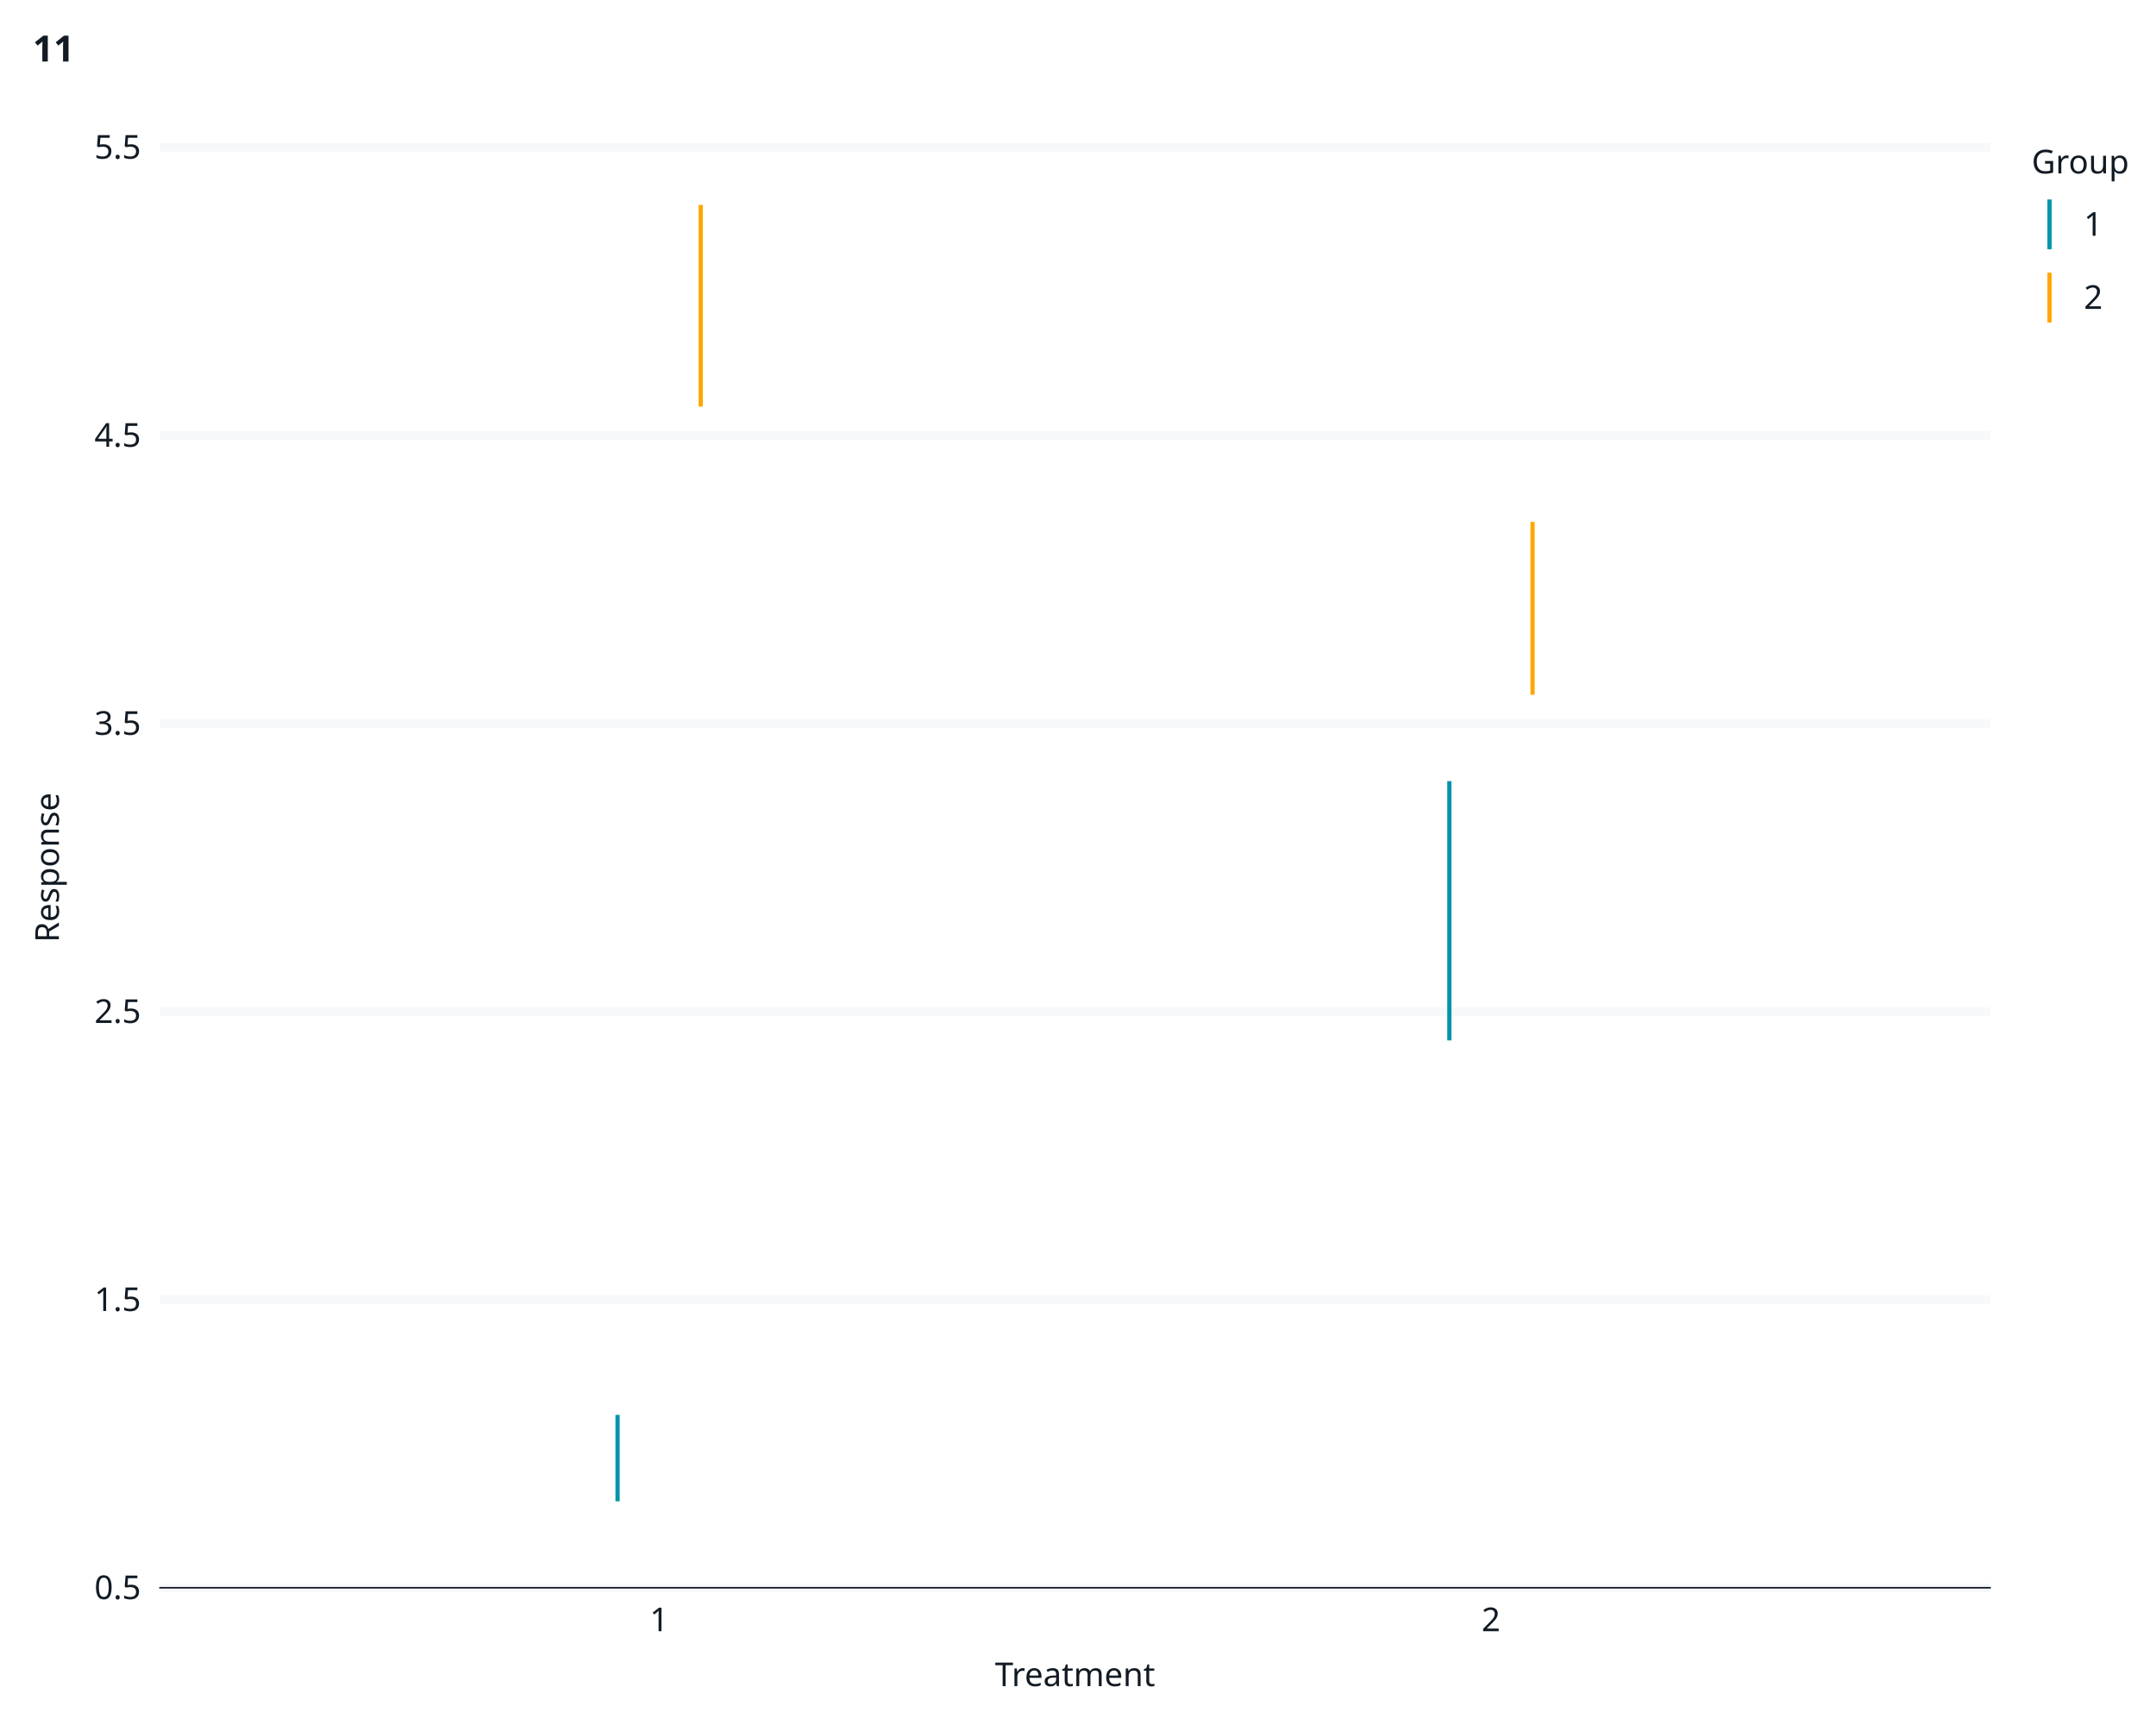
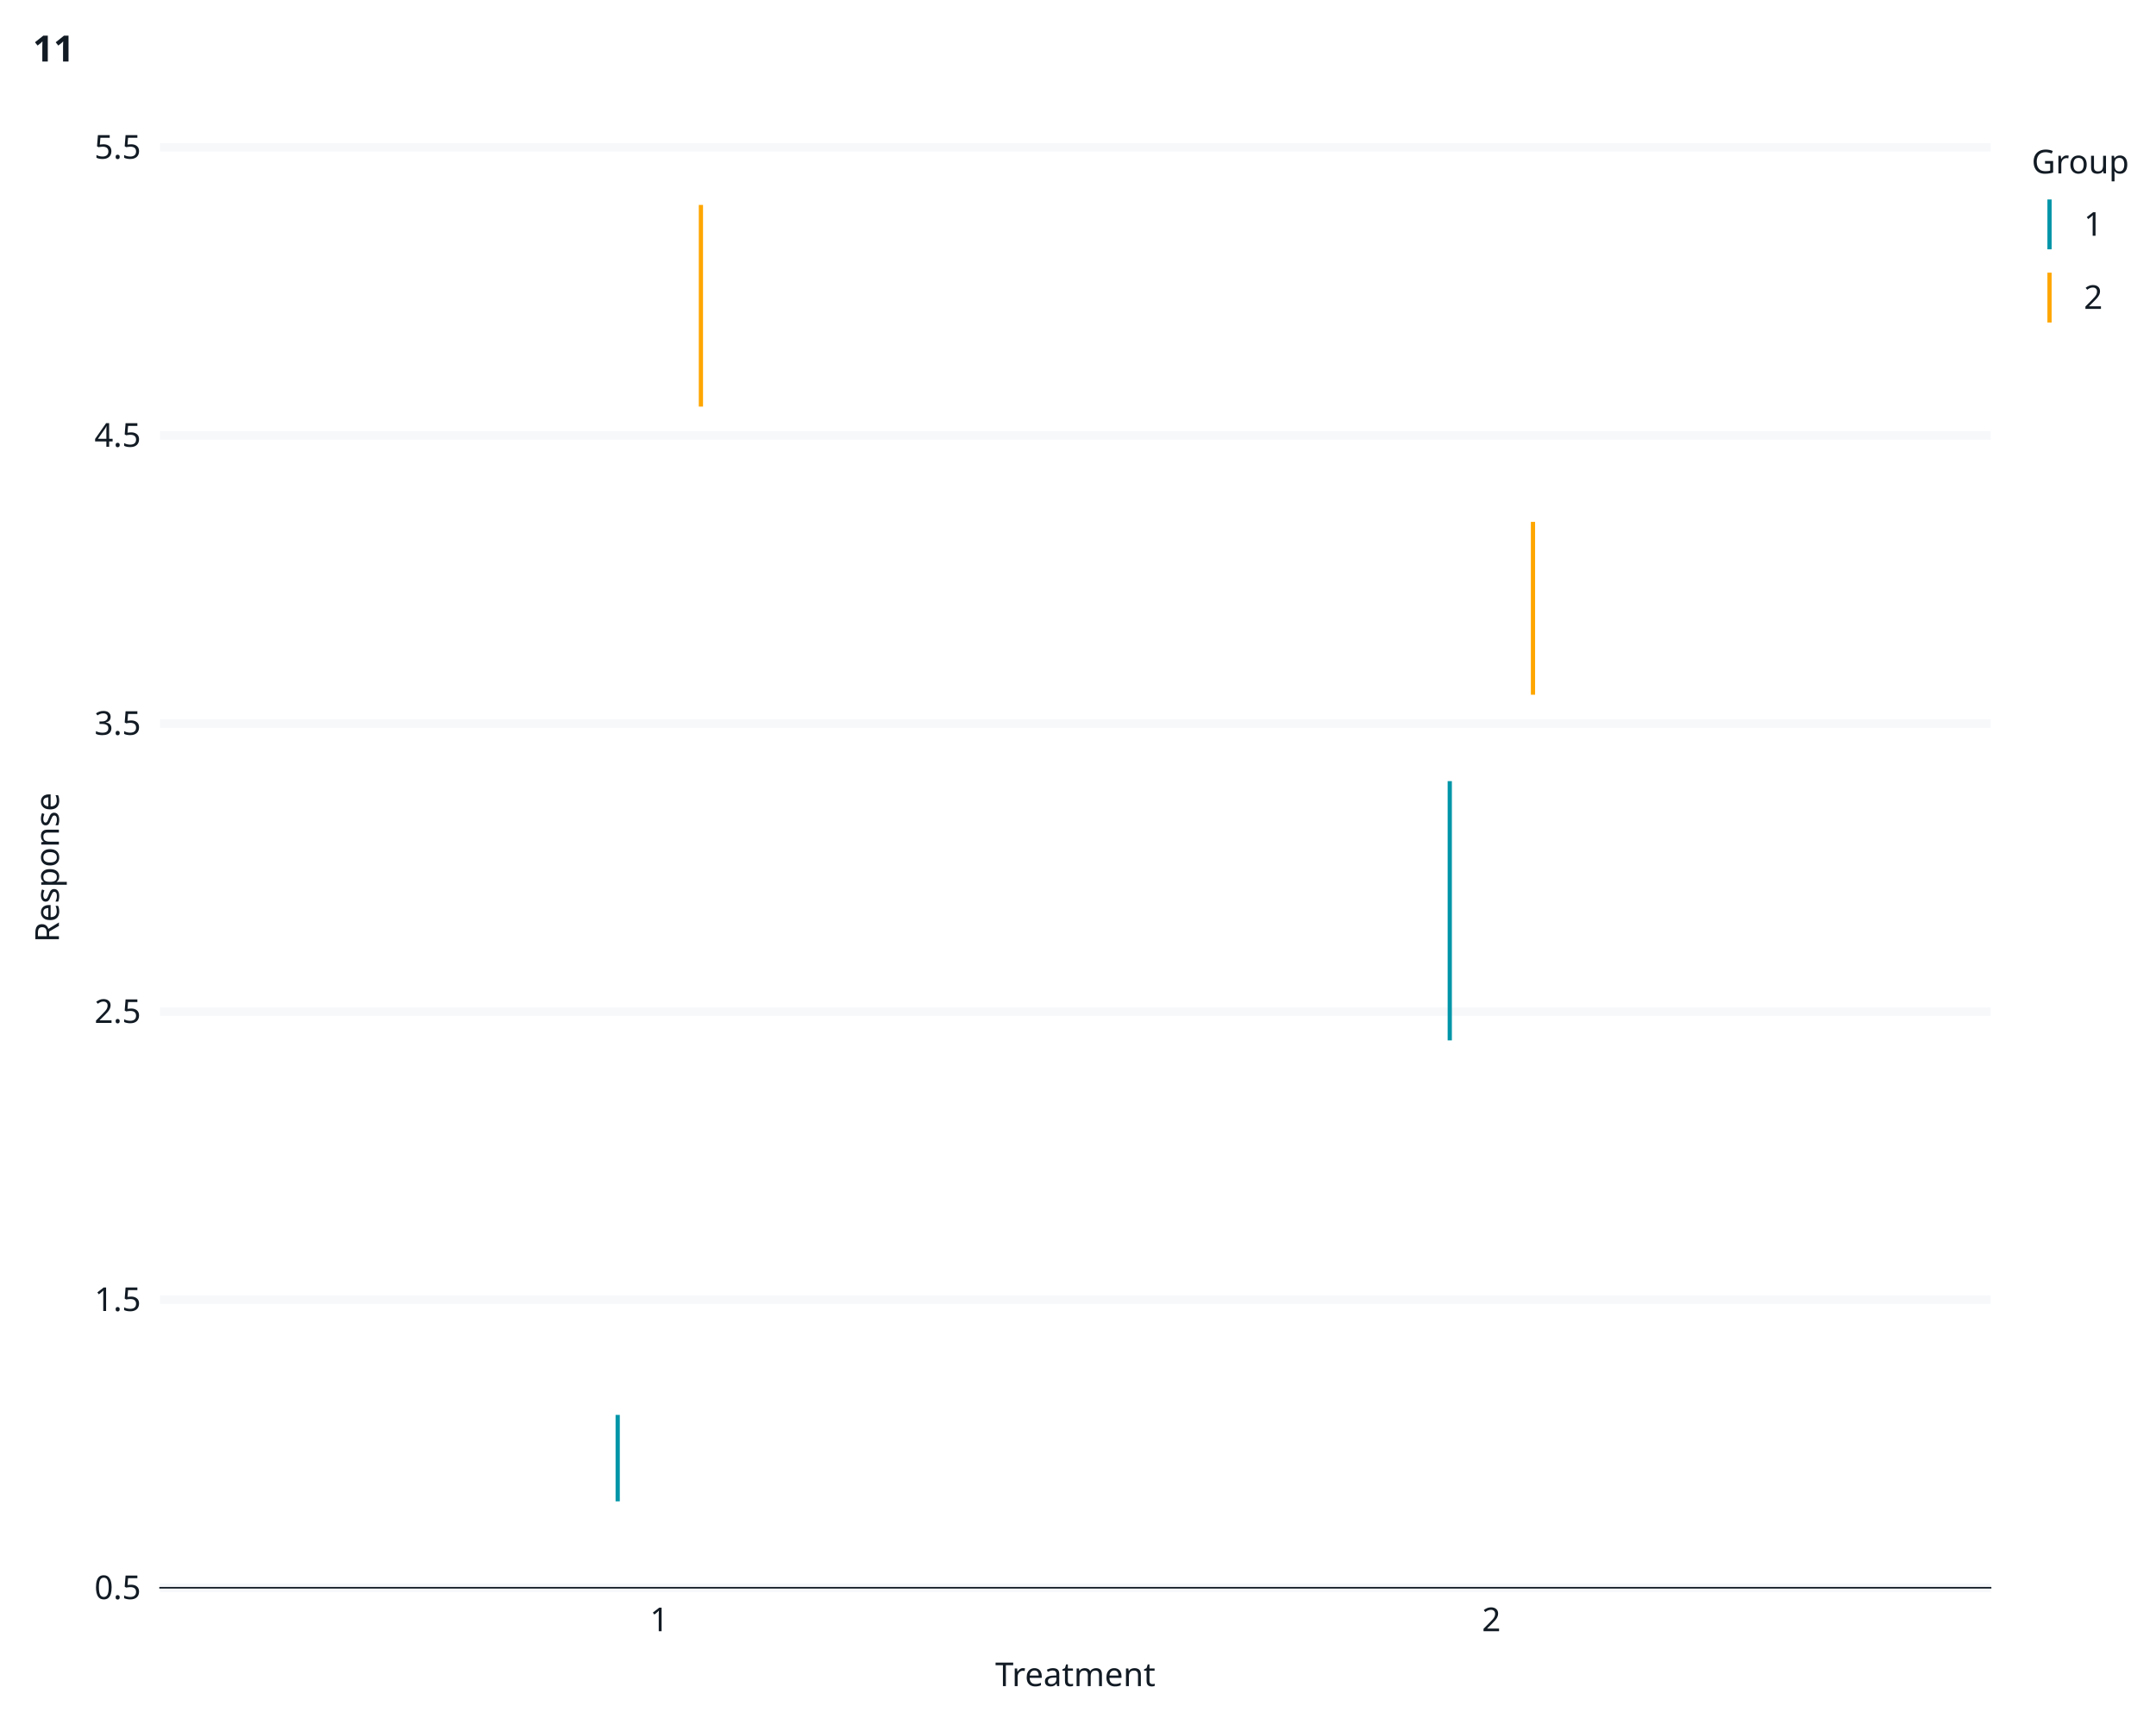
<svg xmlns="http://www.w3.org/2000/svg" class="svglite" data-engine-version="2.0" width="720.00pt" height="576.00pt" viewBox="0 0 720.00 576.00">
  <defs>
    <style type="text/css">
    .svglite line, .svglite polyline, .svglite polygon, .svglite path, .svglite rect, .svglite circle {
      fill: none;
      stroke: #000000;
      stroke-linecap: round;
      stroke-linejoin: round;
      stroke-miterlimit: 10.00;
    }
  </style>
  </defs>
  <rect width="100%" height="100%" style="stroke: none; fill: #FFFFFF;" />
  <defs>
    <clipPath id="cpMC4wMHw3MjAuMDB8MC4wMHw1NzYuMDA=">
      <rect x="0.00" y="0.00" width="720.00" height="576.00" />
    </clipPath>
  </defs>
  <g clip-path="url(#cpMC4wMHw3MjAuMDB8MC4wMHw1NzYuMDA=)">
    <rect x="0" y="0.00" width="720.00" height="576.00" style="stroke-width: 1.07; stroke: #FFFFFF; fill: #FFFFFF;" />
-     <rect x="53.46" y="49.20" width="611.12" height="480.98" style="stroke-width: 1.07; stroke: #FFFFFF; fill: #FFFFFF;" />
-     <polyline points="53.46,530.17 664.57,530.17 " style="stroke-width: 2.84; stroke: #F6F8FA; stroke-linecap: butt;" />
-     <polyline points="53.46,433.98 664.57,433.98 " style="stroke-width: 2.84; stroke: #F6F8FA; stroke-linecap: butt;" />
-     <polyline points="53.46,337.78 664.57,337.78 " style="stroke-width: 2.84; stroke: #F6F8FA; stroke-linecap: butt;" />
-     <polyline points="53.46,241.59 664.57,241.59 " style="stroke-width: 2.84; stroke: #F6F8FA; stroke-linecap: butt;" />
-     <polyline points="53.46,145.39 664.57,145.39 " style="stroke-width: 2.84; stroke: #F6F8FA; stroke-linecap: butt;" />
-     <polyline points="53.46,49.20 664.57,49.20 " style="stroke-width: 2.84; stroke: #F6F8FA; stroke-linecap: butt;" />
-     <polyline points="220.13,530.17 220.13,49.20 " style="stroke-width: 2.84; stroke: none; stroke-linecap: butt;" />
-     <polyline points="497.91,530.17 497.91,49.20 " style="stroke-width: 2.84; stroke: none; stroke-linecap: butt;" />
-     <line x1="206.24" y1="501.31" x2="206.24" y2="472.46" style="stroke-width: 1.41; stroke: #0095A8; stroke-linecap: butt;" />
-     <line x1="234.01" y1="135.77" x2="234.01" y2="68.43" style="stroke-width: 1.41; stroke: #FFA600; stroke-linecap: butt;" />
-     <line x1="484.02" y1="347.40" x2="484.02" y2="260.83" style="stroke-width: 1.41; stroke: #0095A8; stroke-linecap: butt;" />
-     <line x1="511.80" y1="231.97" x2="511.80" y2="174.25" style="stroke-width: 1.41; stroke: #FFA600; stroke-linecap: butt;" />
+     <rect x="53.46" y="49.20" width="611.31" height="480.98" style="stroke-width: 1.07; stroke: #FFFFFF; fill: #FFFFFF;" />
+     <polyline points="53.46,530.17 664.76,530.17 " style="stroke-width: 2.84; stroke: #F6F8FA; stroke-linecap: butt;" />
+     <polyline points="53.46,433.98 664.76,433.98 " style="stroke-width: 2.84; stroke: #F6F8FA; stroke-linecap: butt;" />
+     <polyline points="53.46,337.78 664.76,337.78 " style="stroke-width: 2.84; stroke: #F6F8FA; stroke-linecap: butt;" />
+     <polyline points="53.46,241.59 664.76,241.59 " style="stroke-width: 2.84; stroke: #F6F8FA; stroke-linecap: butt;" />
+     <polyline points="53.46,145.39 664.76,145.39 " style="stroke-width: 2.84; stroke: #F6F8FA; stroke-linecap: butt;" />
+     <polyline points="53.46,49.20 664.76,49.20 " style="stroke-width: 2.84; stroke: #F6F8FA; stroke-linecap: butt;" />
+     <polyline points="220.18,530.17 220.18,49.20 " style="stroke-width: 2.84; stroke: none; stroke-linecap: butt;" />
+     <polyline points="498.04,530.17 498.04,49.20 " style="stroke-width: 2.84; stroke: none; stroke-linecap: butt;" />
+     <line x1="206.28" y1="501.31" x2="206.28" y2="472.46" style="stroke-width: 1.41; stroke: #0095A8; stroke-linecap: butt;" />
+     <line x1="234.07" y1="135.77" x2="234.07" y2="68.43" style="stroke-width: 1.41; stroke: #FFA600; stroke-linecap: butt;" />
+     <line x1="484.15" y1="347.40" x2="484.15" y2="260.83" style="stroke-width: 1.41; stroke: #0095A8; stroke-linecap: butt;" />
+     <line x1="511.94" y1="231.97" x2="511.94" y2="174.25" style="stroke-width: 1.41; stroke: #FFA600; stroke-linecap: butt;" />
    <polyline points="53.46,530.17 53.46,49.20 " style="stroke-width: 0.53; stroke: none; stroke-linecap: square;" />
    <text x="47.06" y="533.96" text-anchor="end" style="font-size: 11.00px; fill: #121B24; font-family: sans;" textLength="15.29px" lengthAdjust="spacingAndGlyphs">0.5</text>
    <text x="47.06" y="437.76" text-anchor="end" style="font-size: 11.00px; fill: #121B24; font-family: sans;" textLength="15.29px" lengthAdjust="spacingAndGlyphs">1.5</text>
    <text x="47.06" y="341.57" text-anchor="end" style="font-size: 11.00px; fill: #121B24; font-family: sans;" textLength="15.29px" lengthAdjust="spacingAndGlyphs">2.5</text>
    <text x="47.06" y="245.37" text-anchor="end" style="font-size: 11.00px; fill: #121B24; font-family: sans;" textLength="15.29px" lengthAdjust="spacingAndGlyphs">3.5</text>
    <text x="47.06" y="149.18" text-anchor="end" style="font-size: 11.00px; fill: #121B24; font-family: sans;" textLength="15.29px" lengthAdjust="spacingAndGlyphs">4.5</text>
    <text x="47.06" y="52.98" text-anchor="end" style="font-size: 11.00px; fill: #121B24; font-family: sans;" textLength="15.29px" lengthAdjust="spacingAndGlyphs">5.5</text>
    <polyline points="49.80,530.17 53.46,530.17 " style="stroke-width: 0.53; stroke: none; stroke-linecap: butt;" />
    <polyline points="49.80,433.98 53.46,433.98 " style="stroke-width: 0.53; stroke: none; stroke-linecap: butt;" />
    <polyline points="49.80,337.78 53.46,337.78 " style="stroke-width: 0.53; stroke: none; stroke-linecap: butt;" />
    <polyline points="49.80,241.59 53.46,241.59 " style="stroke-width: 0.53; stroke: none; stroke-linecap: butt;" />
    <polyline points="49.80,145.39 53.46,145.39 " style="stroke-width: 0.53; stroke: none; stroke-linecap: butt;" />
    <polyline points="49.80,49.20 53.46,49.20 " style="stroke-width: 0.53; stroke: none; stroke-linecap: butt;" />
-     <polyline points="53.46,530.17 664.57,530.17 " style="stroke-width: 0.53; stroke: #121B24; stroke-linecap: square;" />
-     <polyline points="220.13,533.83 220.13,530.17 " style="stroke-width: 0.53; stroke: none; stroke-linecap: butt;" />
-     <polyline points="497.91,533.83 497.91,530.17 " style="stroke-width: 0.53; stroke: none; stroke-linecap: butt;" />
-     <text x="220.13" y="544.68" text-anchor="middle" style="font-size: 11.00px; fill: #121B24; font-family: sans;" textLength="6.12px" lengthAdjust="spacingAndGlyphs">1</text>
-     <text x="497.91" y="544.68" text-anchor="middle" style="font-size: 11.00px; fill: #121B24; font-family: sans;" textLength="6.12px" lengthAdjust="spacingAndGlyphs">2</text>
-     <text x="359.02" y="563.02" text-anchor="middle" style="font-size: 11.00px; fill: #121B24; font-family: sans;" textLength="50.13px" lengthAdjust="spacingAndGlyphs">Treatment</text>
+     <polyline points="53.46,530.17 664.76,530.17 " style="stroke-width: 0.53; stroke: #121B24; stroke-linecap: square;" />
+     <polyline points="220.18,533.83 220.18,530.17 " style="stroke-width: 0.53; stroke: none; stroke-linecap: butt;" />
+     <polyline points="498.04,533.83 498.04,530.17 " style="stroke-width: 0.53; stroke: none; stroke-linecap: butt;" />
+     <text x="220.18" y="544.68" text-anchor="middle" style="font-size: 11.00px; fill: #121B24; font-family: sans;" textLength="6.12px" lengthAdjust="spacingAndGlyphs">1</text>
+     <text x="498.04" y="544.68" text-anchor="middle" style="font-size: 11.00px; fill: #121B24; font-family: sans;" textLength="6.12px" lengthAdjust="spacingAndGlyphs">2</text>
+     <text x="359.11" y="563.02" text-anchor="middle" style="font-size: 11.00px; fill: #121B24; font-family: sans;" textLength="50.13px" lengthAdjust="spacingAndGlyphs">Treatment</text>
    <text transform="translate(19.67,289.68) rotate(-90)" text-anchor="middle" style="font-size: 11.00px; fill: #121B24; font-family: sans;" textLength="49.55px" lengthAdjust="spacingAndGlyphs">Response</text>
    <rect x="670.24" y="49.20" width="27.84" height="68.79" style="stroke-width: 1.07; stroke: #FFFFFF; fill: #FFFFFF;" />
    <text x="678.46" y="57.91" style="font-size: 11.00px; fill: #121B24; font-family: sans;" textLength="30.58px" lengthAdjust="spacingAndGlyphs">Group</text>
    <rect x="678.46" y="64.53" width="11.96" height="20.81" style="stroke-width: 1.07; stroke: #FFFFFF; fill: #FFFFFF;" />
    <line x1="684.44" y1="83.26" x2="684.44" y2="66.61" style="stroke-width: 1.41; stroke: #0095A8; stroke-linecap: butt;" />
    <rect x="678.46" y="88.96" width="11.96" height="20.81" style="stroke-width: 1.07; stroke: #FFFFFF; fill: #FFFFFF;" />
    <line x1="684.44" y1="107.69" x2="684.44" y2="91.04" style="stroke-width: 1.41; stroke: #FFA600; stroke-linecap: butt;" />
    <text x="695.90" y="78.72" style="font-size: 11.00px; fill: #121B24; font-family: sans;" textLength="6.12px" lengthAdjust="spacingAndGlyphs">1</text>
    <text x="695.90" y="103.15" style="font-size: 11.00px; fill: #121B24; font-family: sans;" textLength="6.12px" lengthAdjust="spacingAndGlyphs">2</text>
    <text x="10.96" y="20.54" style="font-size: 12.10px; font-weight: bold; fill: #121B24; font-family: sans;" textLength="13.46px" lengthAdjust="spacingAndGlyphs">11</text>
  </g>
</svg>
